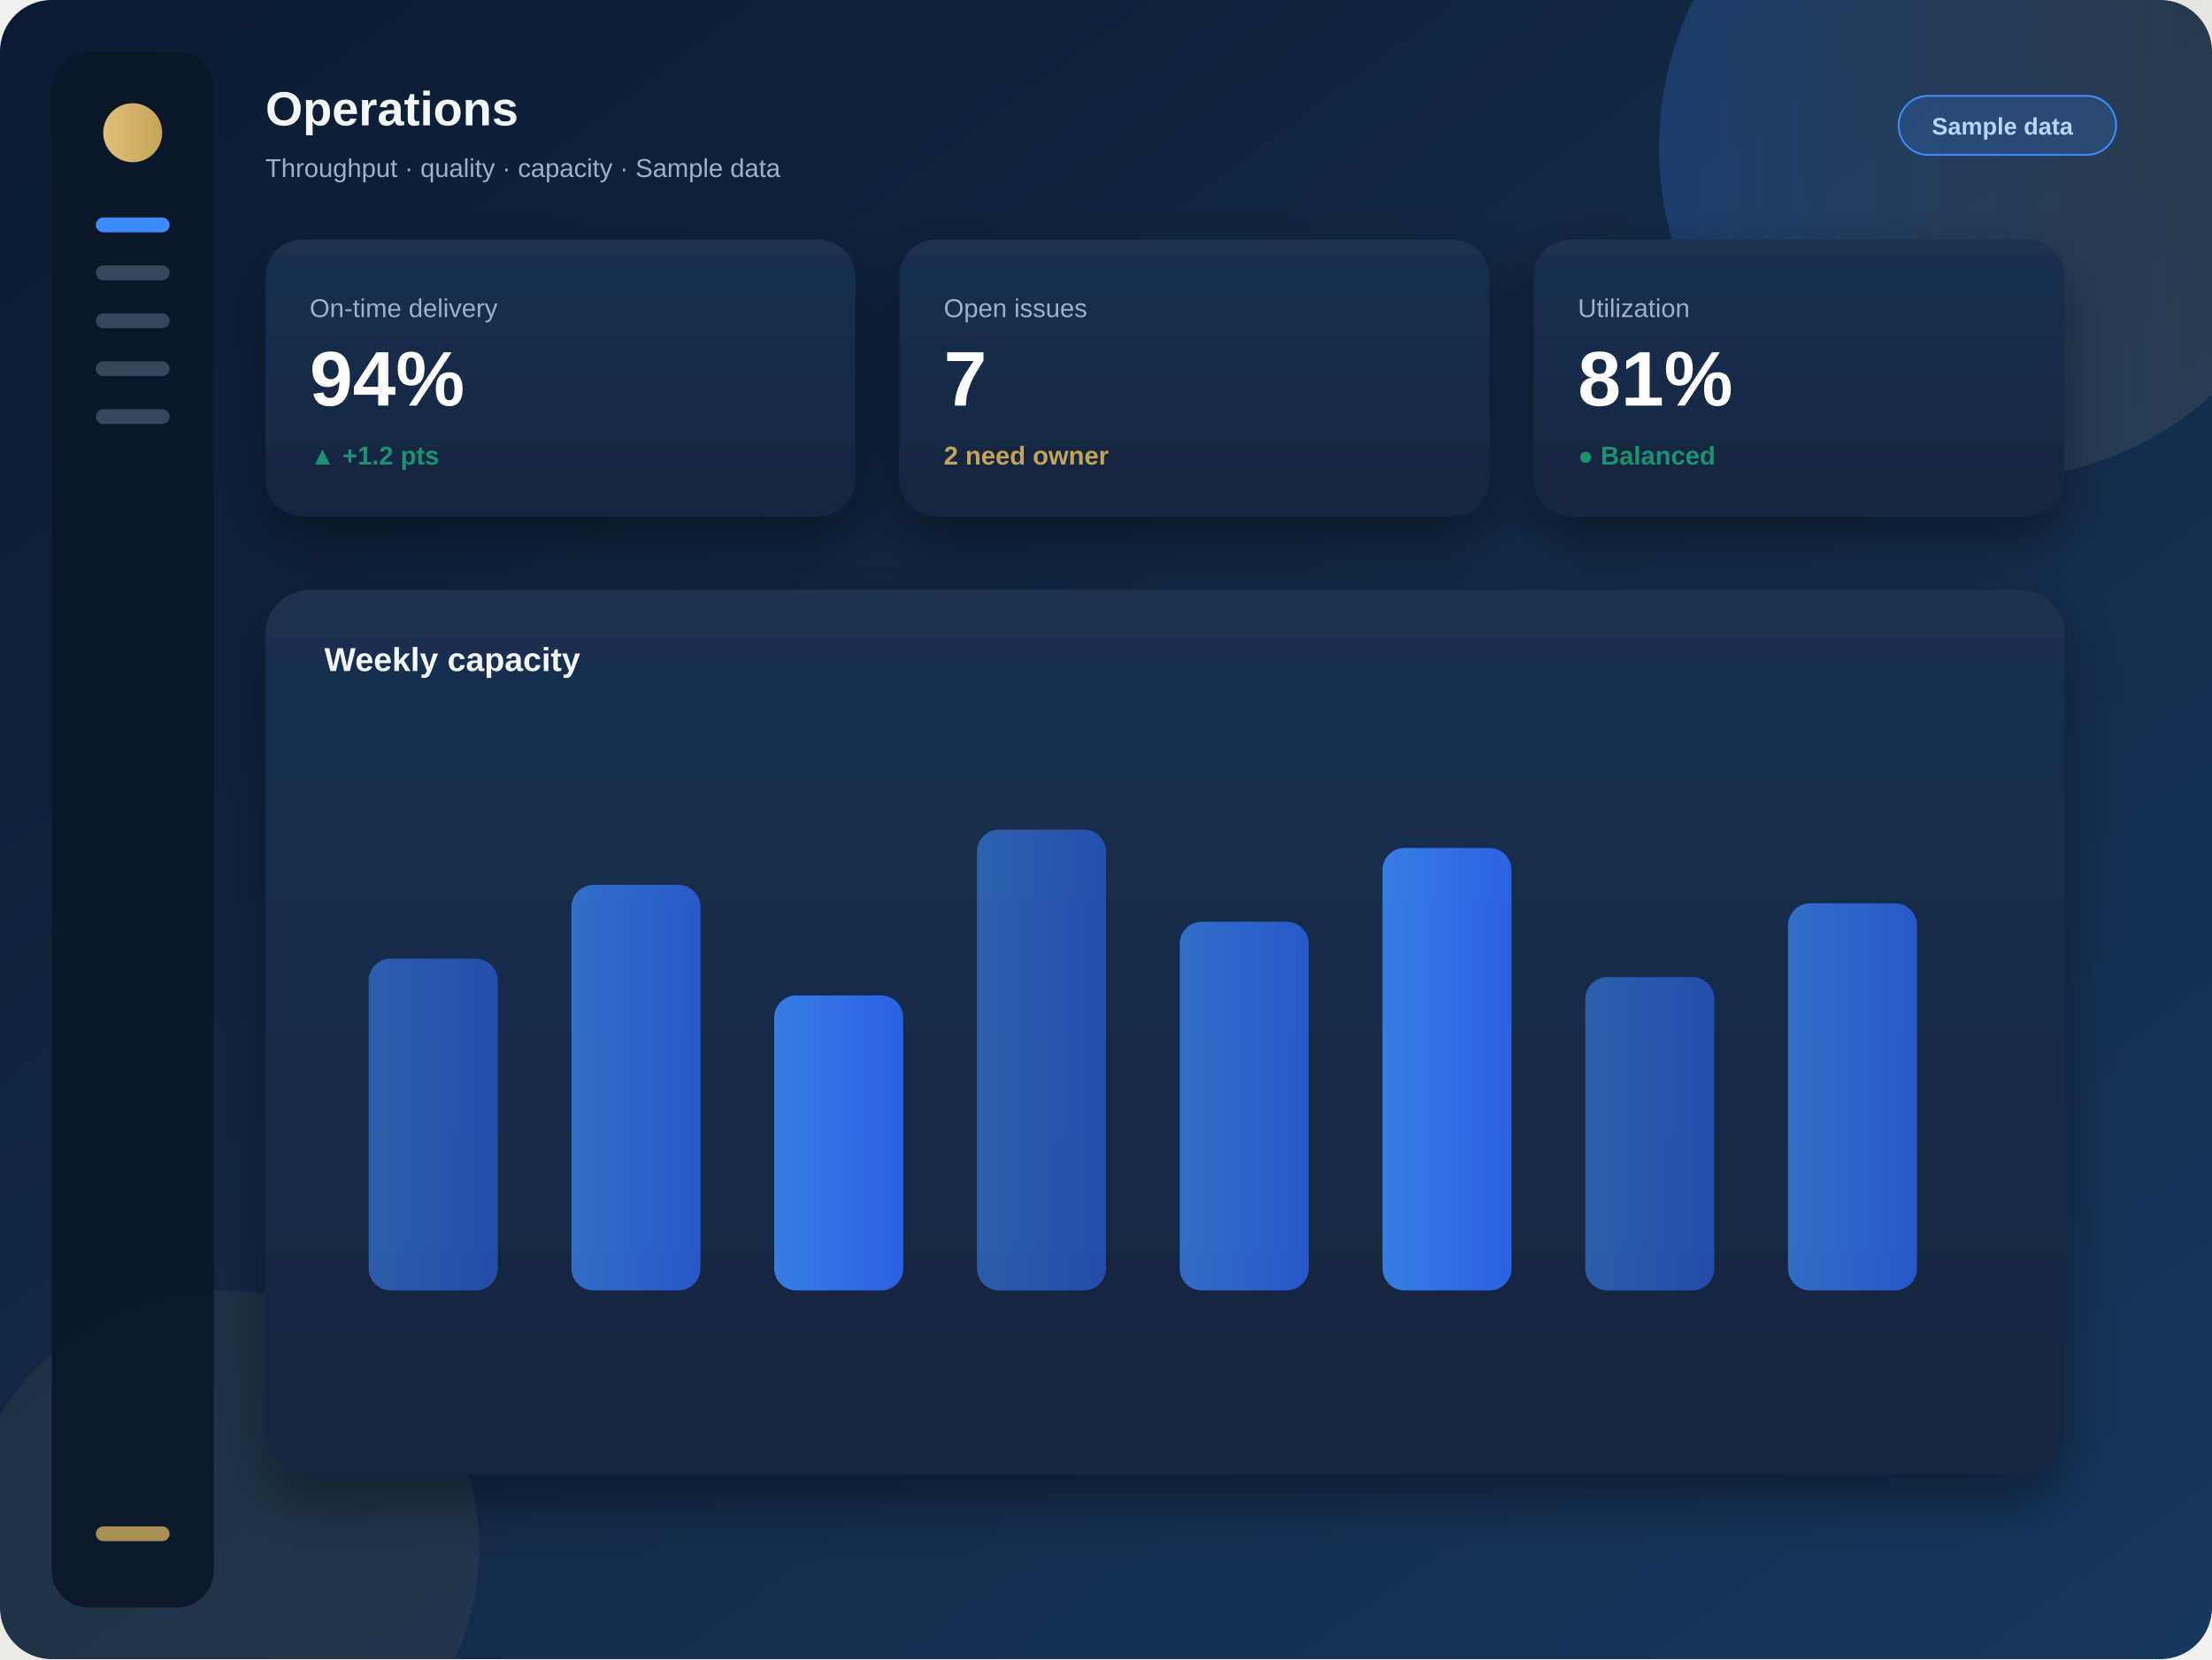
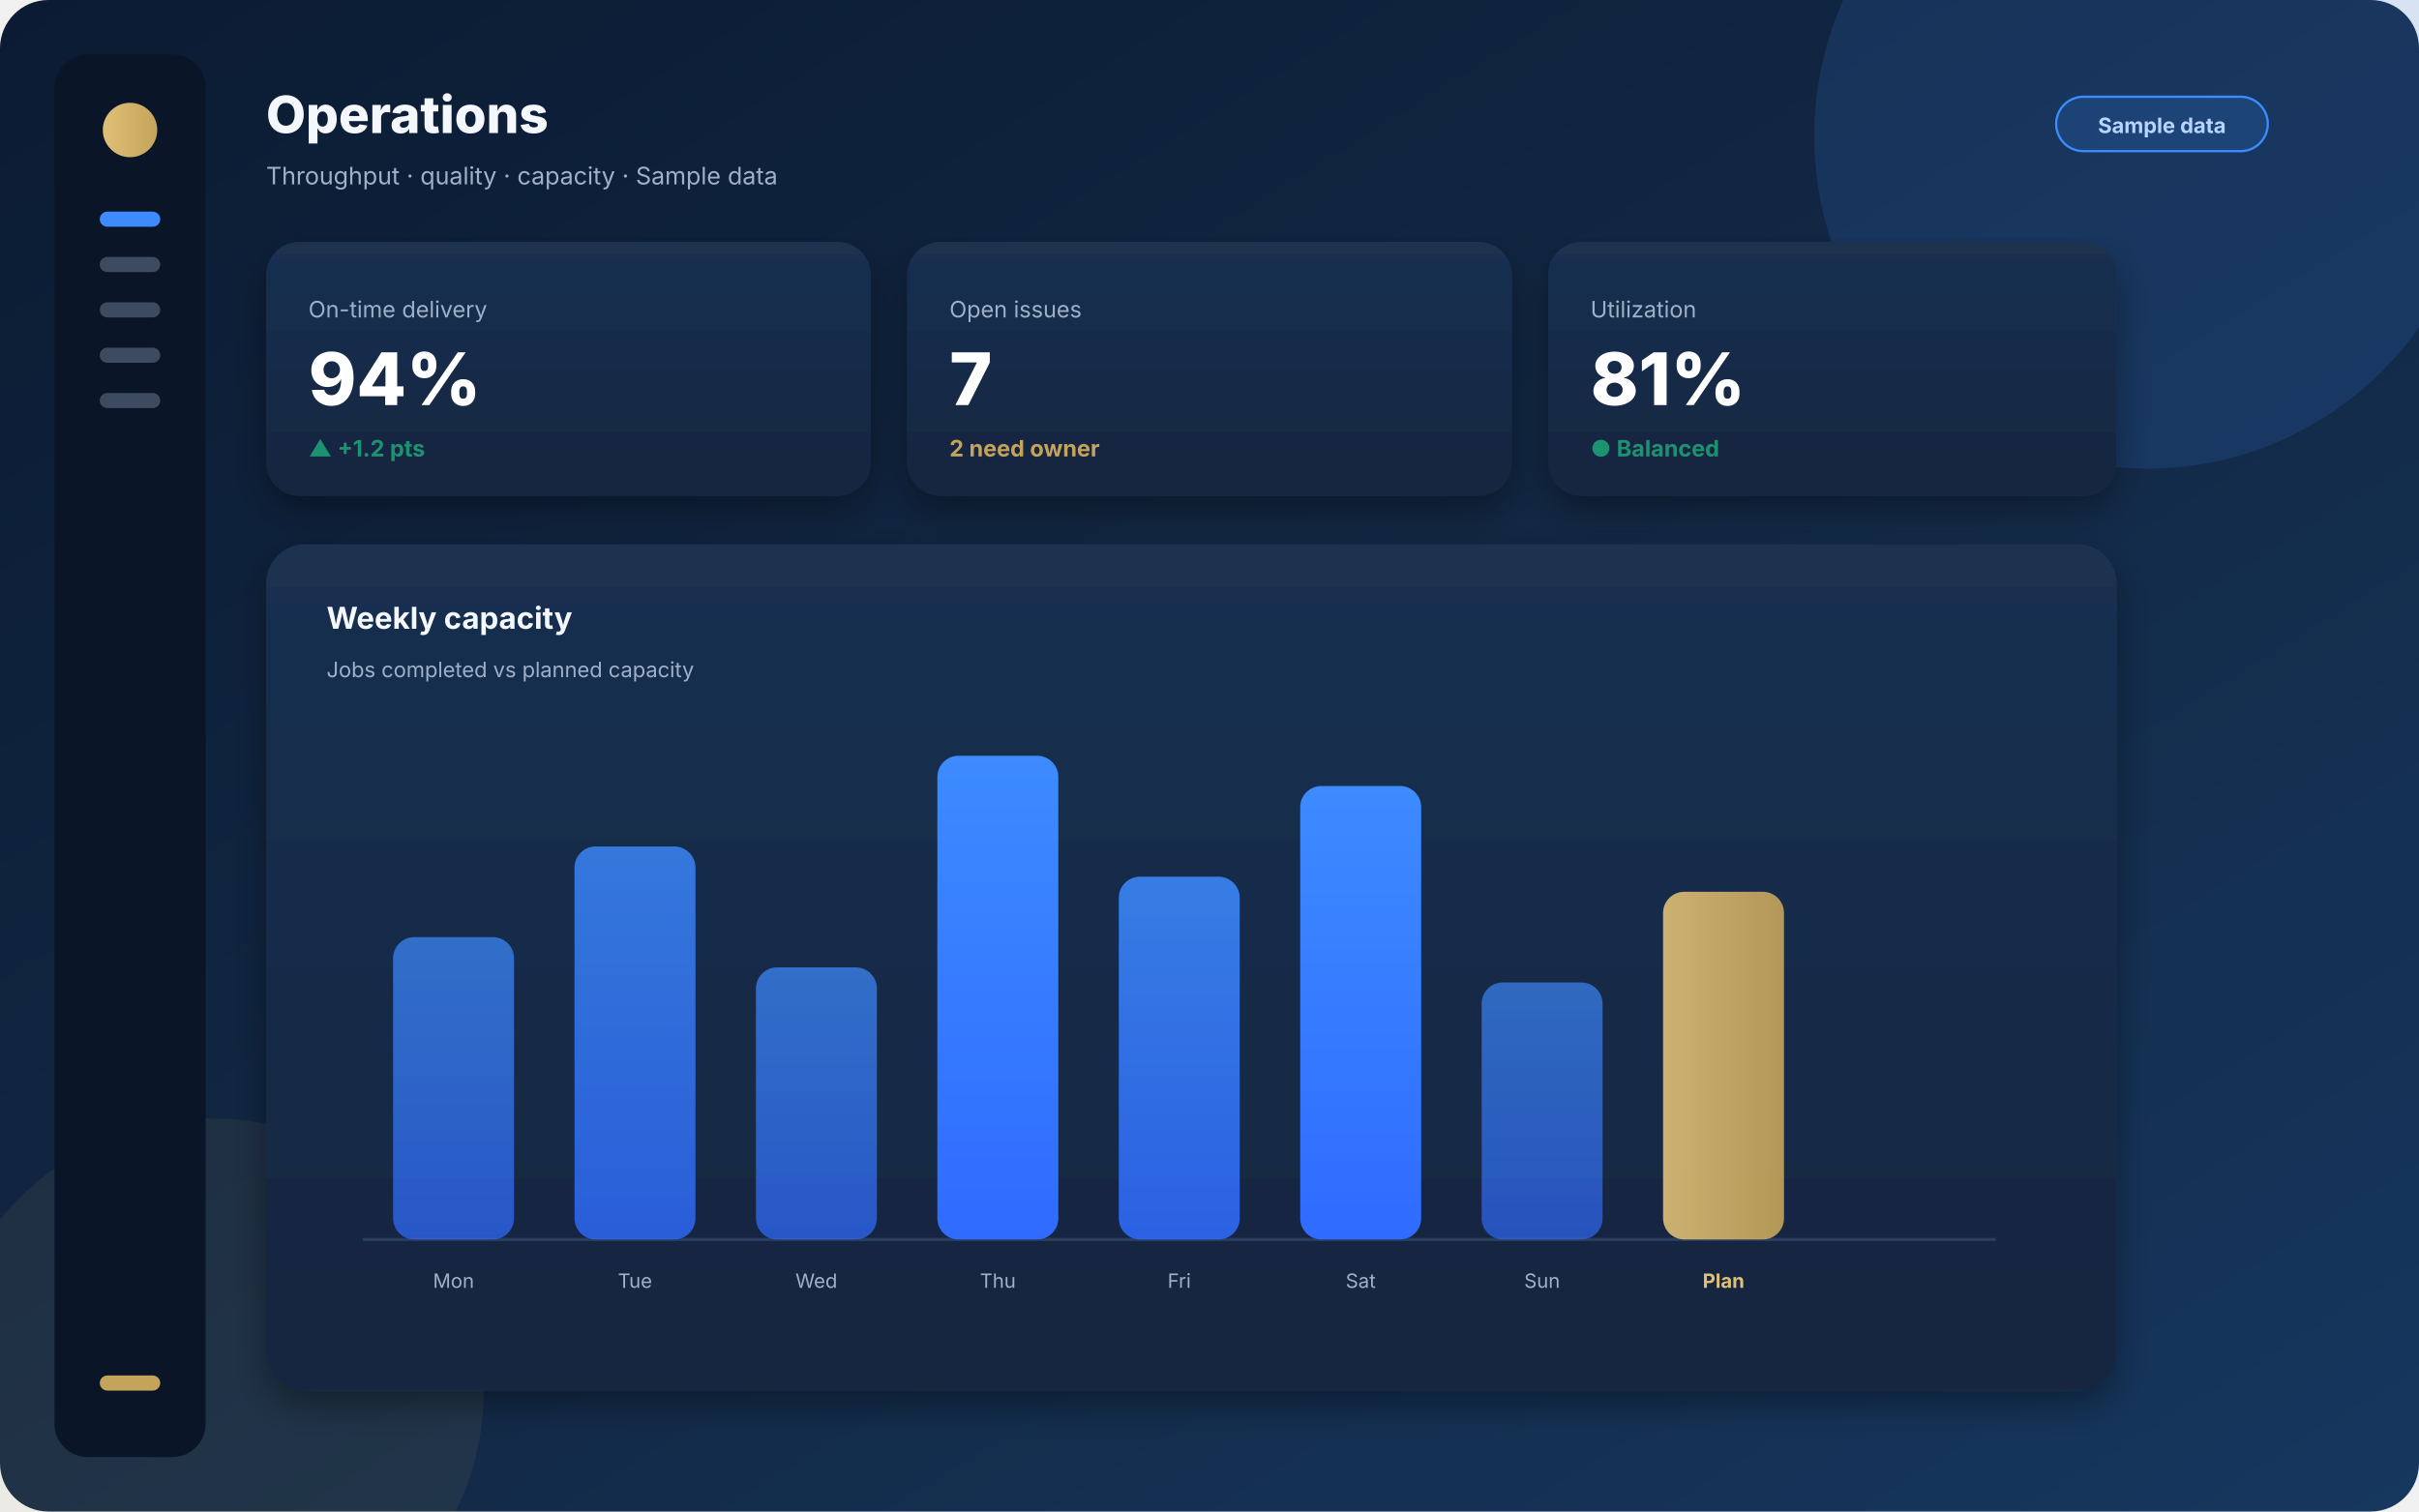
- <svg xmlns="http://www.w3.org/2000/svg" width="1200" height="900" viewBox="0 0 1200 900" role="img">
+ <svg xmlns="http://www.w3.org/2000/svg" width="1600" height="1000" viewBox="0 0 1600 1000" role="img" aria-label="Operations dashboard sample">
  <defs>
    <linearGradient id="bg" x1="0" y1="0" x2="1" y2="1">
      <stop offset="0%" stop-color="#0B1B33" />
-       <stop offset="45%" stop-color="#122844" />
+       <stop offset="50%" stop-color="#122844" />
      <stop offset="100%" stop-color="#16375F" />
    </linearGradient>
    <linearGradient id="card" x1="0" y1="0" x2="0" y2="1">
      <stop offset="0%" stop-color="#1A3050" />
      <stop offset="100%" stop-color="#13263F" />
    </linearGradient>
-     <linearGradient id="blue" x1="0" y1="0" x2="1" y2="0">
+     <linearGradient id="blue" x1="0" y1="0" x2="0" y2="1">
      <stop offset="0%" stop-color="#3D8BFF" />
      <stop offset="100%" stop-color="#2F6BFF" />
    </linearGradient>
    <linearGradient id="gold" x1="0" y1="0" x2="1" y2="0">
      <stop offset="0%" stop-color="#E0C078" />
      <stop offset="100%" stop-color="#C4A35A" />
    </linearGradient>
-     <linearGradient id="mint" x1="0" y1="0" x2="1" y2="0">
-       <stop offset="0%" stop-color="#1D9270" />
-       <stop offset="100%" stop-color="#157A5C" />
-     </linearGradient>
-     <linearGradient id="glow" x1="0" y1="0" x2="1" y2="0">
-       <stop offset="0%" stop-color="#3D8BFF" stop-opacity="0.22" />
-       <stop offset="100%" stop-color="#C4A35A" stop-opacity="0.12" />
-     </linearGradient>
-     <filter id="soft" x="-30%" y="-30%" width="160%" height="160%">
-       <feDropShadow dx="0" dy="14" stdDeviation="16" flood-color="#000" flood-opacity="0.4" />
+     <filter id="cardShadow" x="-8%" y="-8%" width="116%" height="130%">
+       <feDropShadow dx="0" dy="10" stdDeviation="12" flood-color="#000" flood-opacity="0.35" />
    </filter>
  </defs>
-   <rect width="1200" height="900" rx="28" fill="url(#bg)" />
-   <circle cx="1080" cy="80" r="180" fill="url(#glow)" />
-   <circle cx="120" cy="840" r="140" fill="#C4A35A" opacity="0.08" />
-   <rect x="28" y="28" width="88" height="844" rx="20" fill="#0A1628" opacity="0.9" />
-   <circle cx="72" cy="72" r="16" fill="url(#gold)" />
-   <rect x="52" y="118" width="40" height="8" rx="4" fill="#3D8BFF" />
-   <rect x="52" y="144" width="40" height="8" rx="4" fill="#7A8BA3" opacity="0.4" />
-   <rect x="52" y="170" width="40" height="8" rx="4" fill="#7A8BA3" opacity="0.4" />
-   <rect x="52" y="196" width="40" height="8" rx="4" fill="#7A8BA3" opacity="0.4" />
-   <rect x="52" y="222" width="40" height="8" rx="4" fill="#7A8BA3" opacity="0.4" />
-   <rect x="52" y="828" width="40" height="8" rx="4" fill="#C4A35A" opacity="0.85" />
-   <text x="144" y="68" fill="#F4F7FC" font-family="Manrope, Arial, sans-serif" font-size="26" font-weight="800">Operations</text>
-   <text x="144" y="96" fill="#9FB0C8" font-family="Manrope, Arial, sans-serif" font-size="14">Throughput · quality · capacity · Sample data</text>
-   <rect x="1030" y="52" width="118" height="32" rx="16" fill="rgba(61,139,255,0.18)" stroke="#3D8BFF" stroke-width="1" />
-   <text x="1048" y="73" fill="#B8D4FF" font-family="Manrope, Arial, sans-serif" font-size="13" font-weight="700">Sample data</text>
-   <g filter="url(#soft)">
-     <rect x="144" y="130" width="320" height="150" rx="20" fill="url(#card)" />
-     <text x="168" y="172" fill="#9FB0C8" font-size="14" font-family="Manrope, Arial, sans-serif">On-time delivery</text>
-     <text x="168" y="220" fill="#fff" font-size="42" font-weight="800" font-family="Manrope, Arial, sans-serif">94%</text>
-     <text x="168" y="252" fill="#1D9270" font-size="14" font-weight="700" font-family="Manrope, Arial, sans-serif">▲ +1.2 pts</text>
-     <rect x="488" y="130" width="320" height="150" rx="20" fill="url(#card)" />
-     <text x="512" y="172" fill="#9FB0C8" font-size="14" font-family="Manrope, Arial, sans-serif">Open issues</text>
-     <text x="512" y="220" fill="#fff" font-size="42" font-weight="800" font-family="Manrope, Arial, sans-serif">7</text>
-     <text x="512" y="252" fill="#C4A35A" font-size="14" font-weight="700" font-family="Manrope, Arial, sans-serif">2 need owner</text>
-     <rect x="832" y="130" width="288" height="150" rx="20" fill="url(#card)" />
-     <text x="856" y="172" fill="#9FB0C8" font-size="14" font-family="Manrope, Arial, sans-serif">Utilization</text>
-     <text x="856" y="220" fill="#fff" font-size="42" font-weight="800" font-family="Manrope, Arial, sans-serif">81%</text>
-     <text x="856" y="252" fill="#1D9270" font-size="14" font-weight="700" font-family="Manrope, Arial, sans-serif">● Balanced</text>
+   <rect width="1600" height="1000" rx="32" fill="url(#bg)" />
+   <circle cx="1420" cy="90" r="220" fill="#3D8BFF" opacity="0.14" />
+   <circle cx="140" cy="920" r="180" fill="#C4A35A" opacity="0.08" />
+   <rect x="36" y="36" width="100" height="928" rx="22" fill="#0A1628" />
+   <circle cx="86" cy="86" r="18" fill="url(#gold)" />
+   <rect x="66" y="140" width="40" height="10" rx="5" fill="#3D8BFF" />
+   <rect x="66" y="170" width="40" height="10" rx="5" fill="#7A8BA3" opacity="0.45" />
+   <rect x="66" y="200" width="40" height="10" rx="5" fill="#7A8BA3" opacity="0.45" />
+   <rect x="66" y="230" width="40" height="10" rx="5" fill="#7A8BA3" opacity="0.45" />
+   <rect x="66" y="260" width="40" height="10" rx="5" fill="#7A8BA3" opacity="0.45" />
+   <rect x="66" y="910" width="40" height="10" rx="5" fill="#C4A35A" />
+   <text x="176" y="88" fill="#F4F7FC" font-family="Inter, Arial, sans-serif" font-size="34" font-weight="800">Operations</text>
+   <text x="176" y="122" fill="#9FB0C8" font-family="Inter, Arial, sans-serif" font-size="16">Throughput · quality · capacity · Sample data</text>
+   <rect x="1360" y="64" width="140" height="36" rx="18" fill="rgba(61,139,255,0.16)" stroke="#3D8BFF" stroke-width="1.5" />
+   <text x="1430" y="88" text-anchor="middle" fill="#B8D4FF" font-family="Inter, Arial, sans-serif" font-size="14" font-weight="700">Sample data</text>
+   <g filter="url(#cardShadow)">
+     <rect x="176" y="160" width="400" height="168" rx="22" fill="url(#card)" />
+     <rect x="600" y="160" width="400" height="168" rx="22" fill="url(#card)" />
+     <rect x="1024" y="160" width="376" height="168" rx="22" fill="url(#card)" />
  </g>
-   <rect x="144" y="320" width="976" height="480" rx="24" fill="url(#card)" filter="url(#soft)" />
-   <text x="176" y="364" fill="#F4F7FC" font-size="18" font-weight="700" font-family="Manrope, Arial, sans-serif">Weekly capacity</text>
-   <rect x="200" y="520" width="70" height="180" rx="12" fill="url(#blue)" opacity="0.55" />
-   <rect x="310" y="480" width="70" height="220" rx="12" fill="url(#blue)" opacity="0.7" />
-   <rect x="420" y="540" width="70" height="160" rx="12" fill="url(#blue)" opacity="0.85" />
-   <rect x="530" y="450" width="70" height="250" rx="12" fill="url(#blue)" opacity="0.55" />
-   <rect x="640" y="500" width="70" height="200" rx="12" fill="url(#blue)" opacity="0.7" />
-   <rect x="750" y="460" width="70" height="240" rx="12" fill="url(#blue)" opacity="0.85" />
-   <rect x="860" y="530" width="70" height="170" rx="12" fill="url(#blue)" opacity="0.55" />
-   <rect x="970" y="490" width="70" height="210" rx="12" fill="url(#blue)" opacity="0.7" />
+   <text x="204" y="210" fill="#9FB0C8" font-family="Inter, Arial, sans-serif" font-size="15">On-time delivery</text>
+   <text x="204" y="268" fill="#FFFFFF" font-family="Inter, Arial, sans-serif" font-size="48" font-weight="800">94%</text>
+   <text x="204" y="302" fill="#1D9270" font-family="Inter, Arial, sans-serif" font-size="15" font-weight="700">▲ +1.2 pts</text>
+   <text x="628" y="210" fill="#9FB0C8" font-family="Inter, Arial, sans-serif" font-size="15">Open issues</text>
+   <text x="628" y="268" fill="#FFFFFF" font-family="Inter, Arial, sans-serif" font-size="48" font-weight="800">7</text>
+   <text x="628" y="302" fill="#C4A35A" font-family="Inter, Arial, sans-serif" font-size="15" font-weight="700">2 need owner</text>
+   <text x="1052" y="210" fill="#9FB0C8" font-family="Inter, Arial, sans-serif" font-size="15">Utilization</text>
+   <text x="1052" y="268" fill="#FFFFFF" font-family="Inter, Arial, sans-serif" font-size="48" font-weight="800">81%</text>
+   <text x="1052" y="302" fill="#1D9270" font-family="Inter, Arial, sans-serif" font-size="15" font-weight="700">● Balanced</text>
+   <g filter="url(#cardShadow)">
+     <rect x="176" y="360" width="1224" height="560" rx="26" fill="url(#card)" />
+   </g>
+   <text x="216" y="416" fill="#F4F7FC" font-family="Inter, Arial, sans-serif" font-size="20" font-weight="700">Weekly capacity</text>
+   <text x="216" y="448" fill="#9FB0C8" font-family="Inter, Arial, sans-serif" font-size="14">Jobs completed vs planned capacity</text>
+   <line x1="240" y1="820" x2="1320" y2="820" stroke="#2A3F5F" stroke-width="2" />
+   <rect x="260" y="620" width="80" height="200" rx="14" fill="url(#blue)" opacity="0.7" />
+   <rect x="380" y="560" width="80" height="260" rx="14" fill="url(#blue)" opacity="0.8" />
+   <rect x="500" y="640" width="80" height="180" rx="14" fill="url(#blue)" opacity="0.7" />
+   <rect x="620" y="500" width="80" height="320" rx="14" fill="url(#blue)" />
+   <rect x="740" y="580" width="80" height="240" rx="14" fill="url(#blue)" opacity="0.85" />
+   <rect x="860" y="520" width="80" height="300" rx="14" fill="url(#blue)" />
+   <rect x="980" y="650" width="80" height="170" rx="14" fill="url(#blue)" opacity="0.65" />
+   <rect x="1100" y="590" width="80" height="230" rx="14" fill="url(#gold)" opacity="0.9" />
+   <text x="300" y="852" text-anchor="middle" fill="#9FB0C8" font-family="Inter, Arial, sans-serif" font-size="13">Mon</text>
+   <text x="420" y="852" text-anchor="middle" fill="#9FB0C8" font-family="Inter, Arial, sans-serif" font-size="13">Tue</text>
+   <text x="540" y="852" text-anchor="middle" fill="#9FB0C8" font-family="Inter, Arial, sans-serif" font-size="13">Wed</text>
+   <text x="660" y="852" text-anchor="middle" fill="#9FB0C8" font-family="Inter, Arial, sans-serif" font-size="13">Thu</text>
+   <text x="780" y="852" text-anchor="middle" fill="#9FB0C8" font-family="Inter, Arial, sans-serif" font-size="13">Fri</text>
+   <text x="900" y="852" text-anchor="middle" fill="#9FB0C8" font-family="Inter, Arial, sans-serif" font-size="13">Sat</text>
+   <text x="1020" y="852" text-anchor="middle" fill="#9FB0C8" font-family="Inter, Arial, sans-serif" font-size="13">Sun</text>
+   <text x="1140" y="852" text-anchor="middle" fill="#E0C078" font-family="Inter, Arial, sans-serif" font-size="13" font-weight="700">Plan</text>
</svg>
